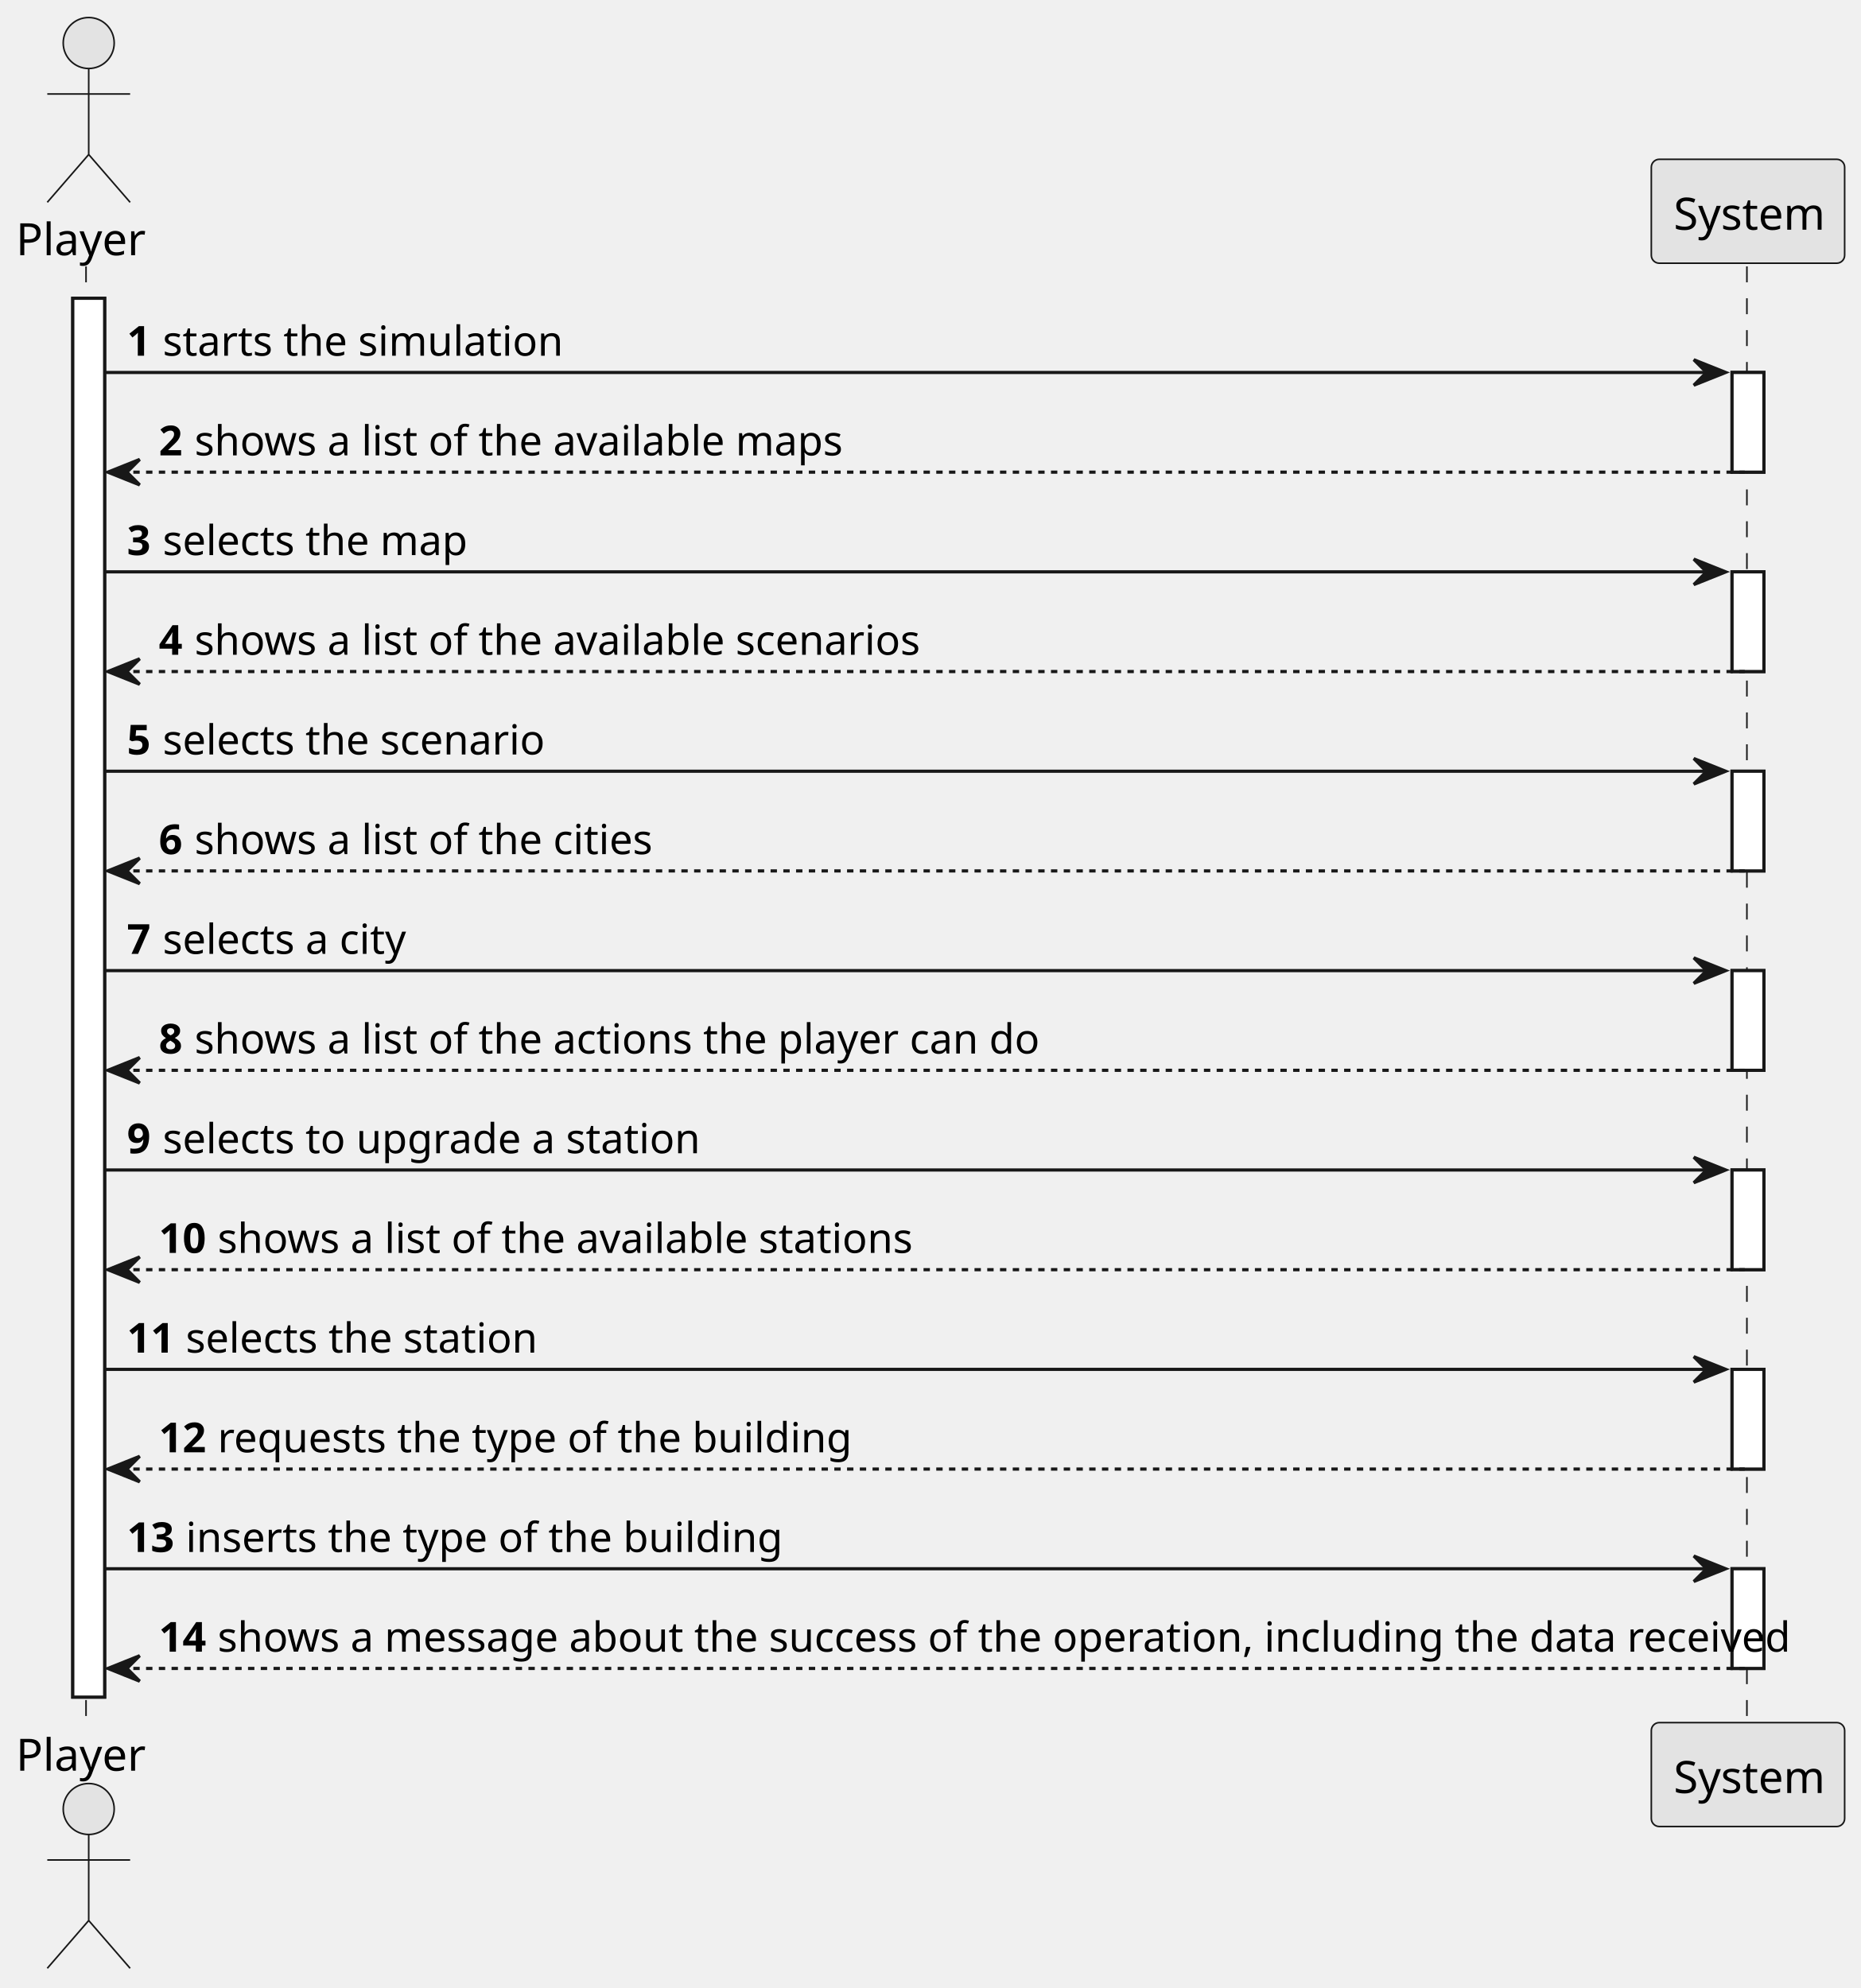
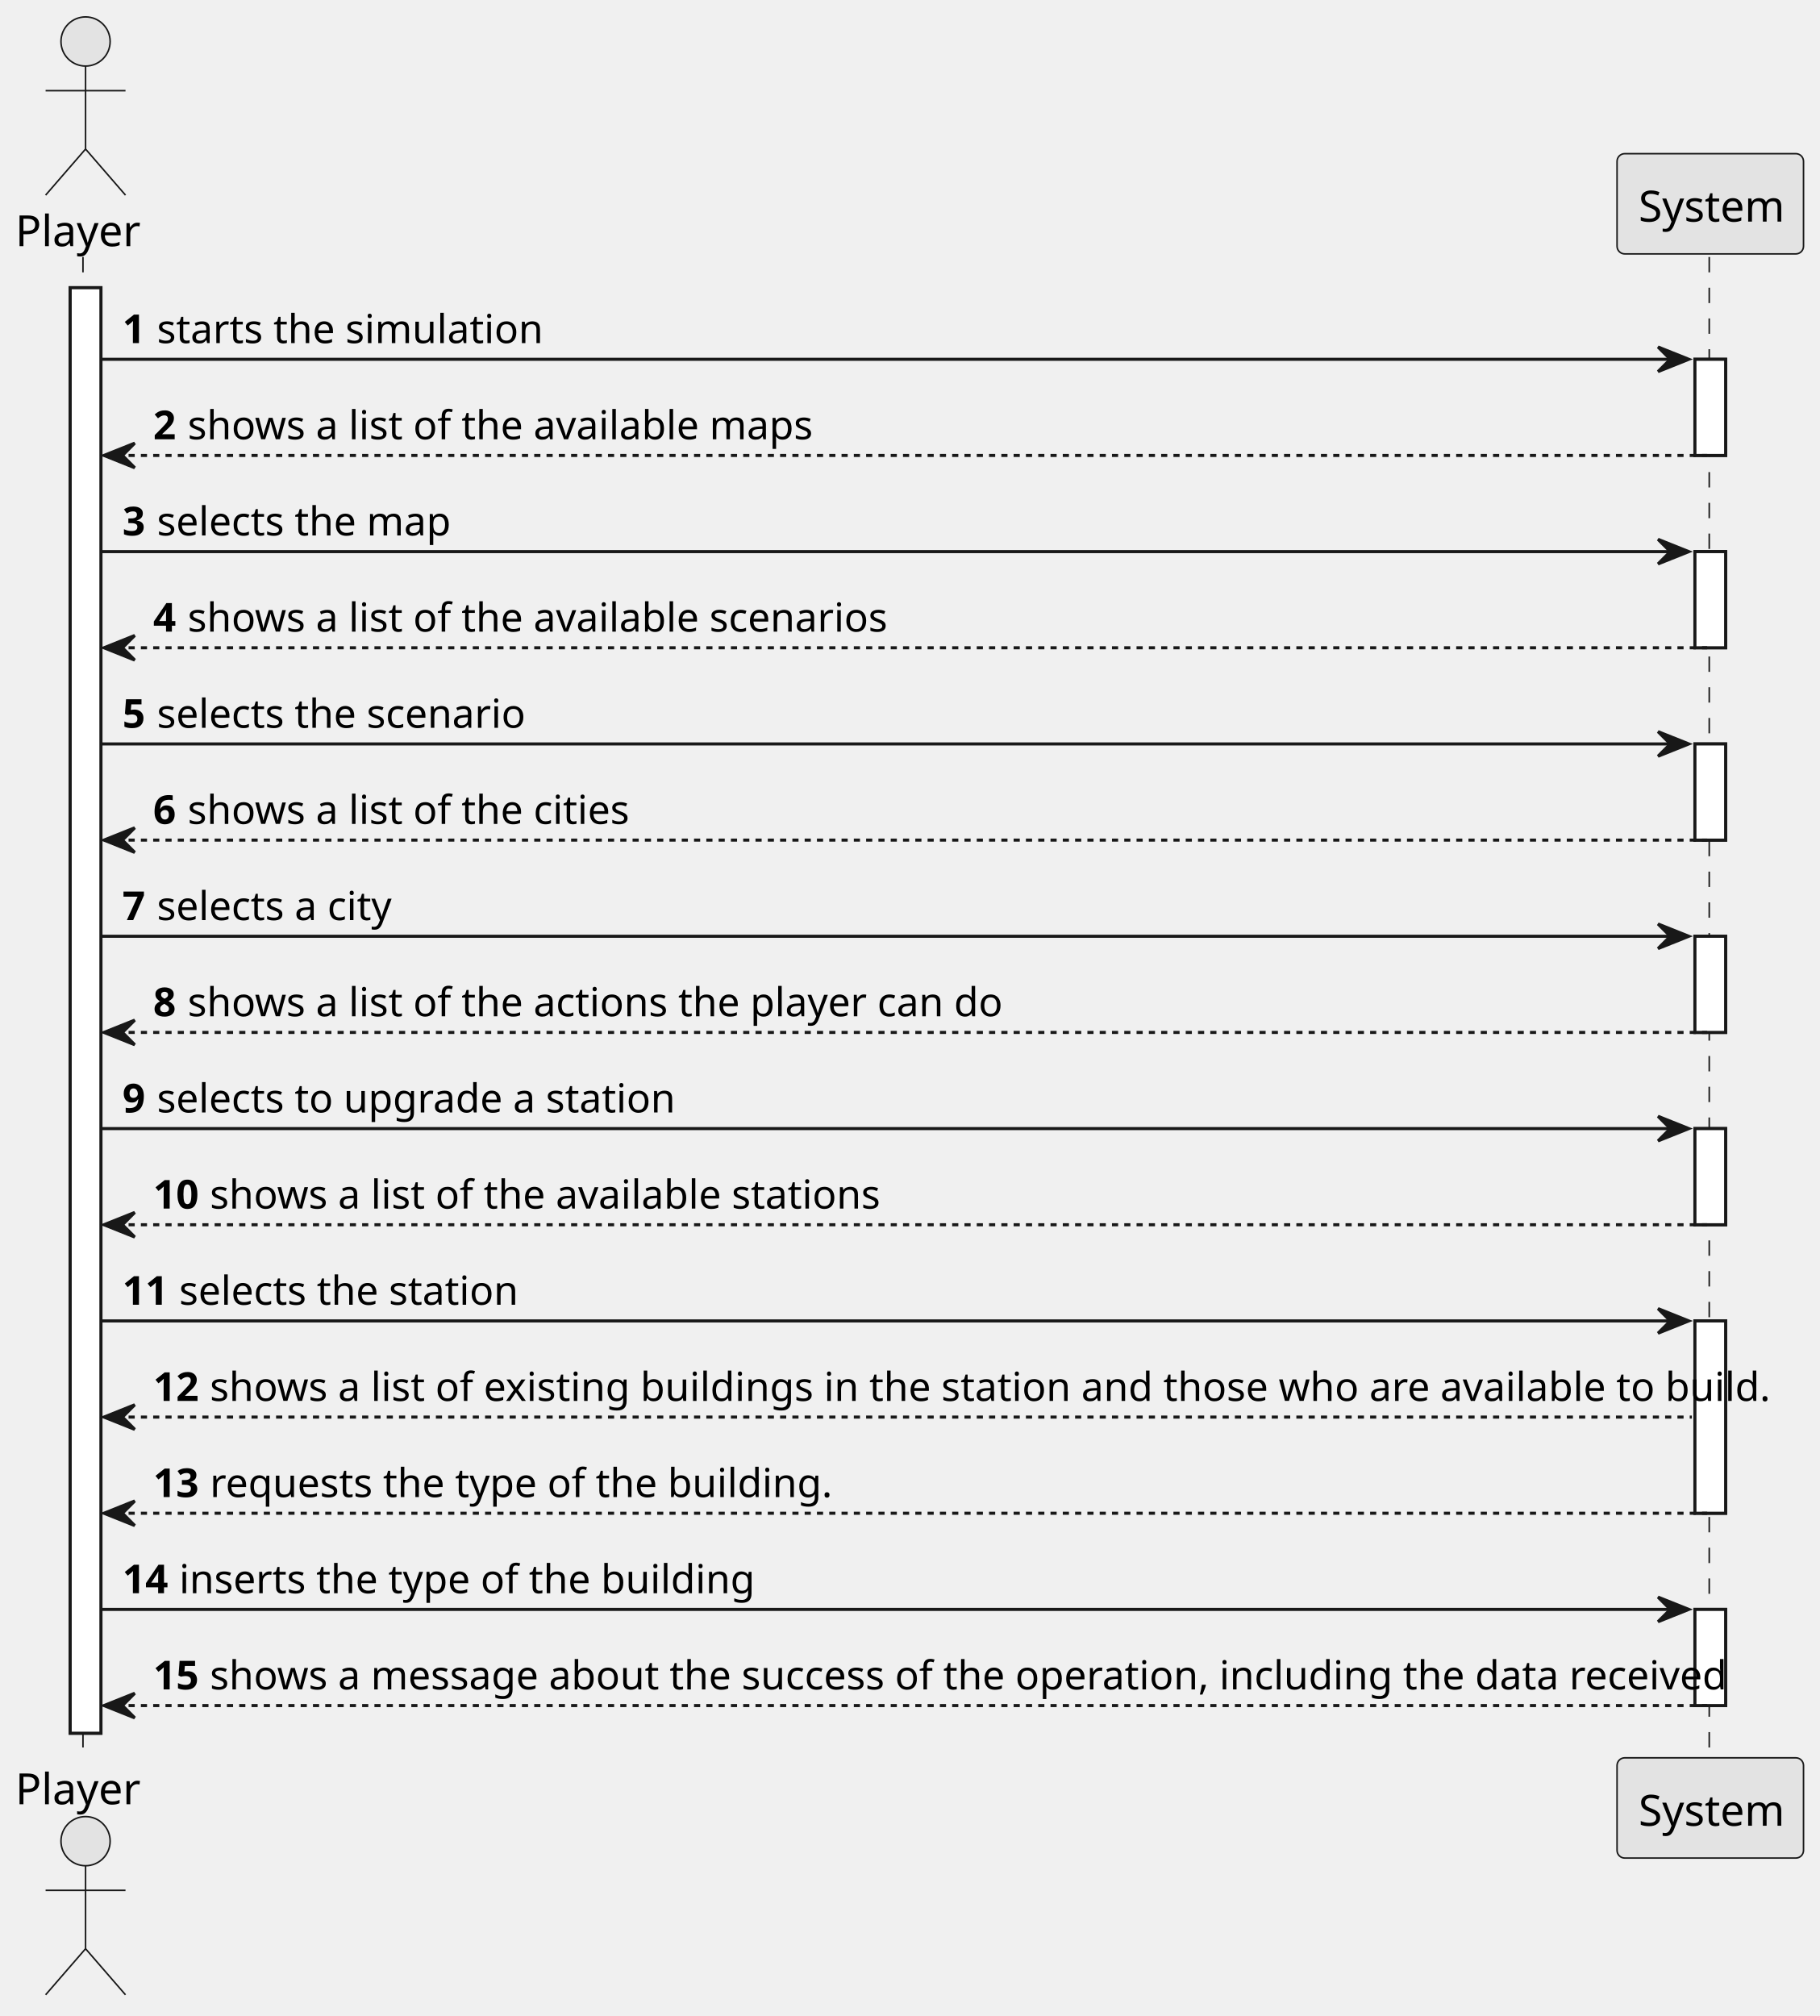
- <svg xmlns="http://www.w3.org/2000/svg" contentStyleType="text/css" height="624px" preserveAspectRatio="none" style="width:584px;height:624px;background:#FFFFFF;" version="1.1" viewBox="0 0 584 624" width="584px" zoomAndPan="magnify">
+ <svg xmlns="http://www.w3.org/2000/svg" contentStyleType="text/css" height="656px" preserveAspectRatio="none" style="width:592px;height:656px;background:#FFFFFF;" version="1.1" viewBox="0 0 592 656" width="592px" zoomAndPan="magnify">
  <defs />
  <g>
-     <rect fill="#FFFFFF" height="439.074" style="stroke:#181818;stroke-width:1.0;" width="10" x="22.841" y="93.621" />
-     <rect fill="#FFFFFF" height="31.291" style="stroke:#181818;stroke-width:1.0;" width="10" x="543.593" y="116.912" />
-     <rect fill="#FFFFFF" height="31.291" style="stroke:#181818;stroke-width:1.0;" width="10" x="543.593" y="179.494" />
-     <rect fill="#FFFFFF" height="31.291" style="stroke:#181818;stroke-width:1.0;" width="10" x="543.593" y="242.076" />
-     <rect fill="#FFFFFF" height="31.291" style="stroke:#181818;stroke-width:1.0;" width="10" x="543.593" y="304.658" />
-     <rect fill="#FFFFFF" height="31.291" style="stroke:#181818;stroke-width:1.0;" width="10" x="543.593" y="367.24" />
-     <rect fill="#FFFFFF" height="31.291" style="stroke:#181818;stroke-width:1.0;" width="10" x="543.593" y="429.822" />
-     <rect fill="#FFFFFF" height="31.291" style="stroke:#181818;stroke-width:1.0;" width="10" x="543.593" y="492.404" />
-     <line style="stroke:#181818;stroke-width:0.5;stroke-dasharray:5.0,5.0;" x1="27" x2="27" y1="83.621" y2="541.695" />
-     <line style="stroke:#181818;stroke-width:0.5;stroke-dasharray:5.0,5.0;" x1="548.255" x2="548.255" y1="83.621" y2="541.695" />
+     <rect fill="#FFFFFF" height="470.365" style="stroke:#181818;stroke-width:1.0;" width="10" x="22.841" y="93.621" />
+     <rect fill="#FFFFFF" height="31.291" style="stroke:#181818;stroke-width:1.0;" width="10" x="551.534" y="116.912" />
+     <rect fill="#FFFFFF" height="31.291" style="stroke:#181818;stroke-width:1.0;" width="10" x="551.534" y="179.494" />
+     <rect fill="#FFFFFF" height="31.291" style="stroke:#181818;stroke-width:1.0;" width="10" x="551.534" y="242.076" />
+     <rect fill="#FFFFFF" height="31.291" style="stroke:#181818;stroke-width:1.0;" width="10" x="551.534" y="304.658" />
+     <rect fill="#FFFFFF" height="31.291" style="stroke:#181818;stroke-width:1.0;" width="10" x="551.534" y="367.24" />
+     <rect fill="#FFFFFF" height="62.582" style="stroke:#181818;stroke-width:1.0;" width="10" x="551.534" y="429.822" />
+     <rect fill="#FFFFFF" height="31.291" style="stroke:#181818;stroke-width:1.0;" width="10" x="551.534" y="523.695" />
+     <line style="stroke:#181818;stroke-width:0.5;stroke-dasharray:5.0,5.0;" x1="27" x2="27" y1="83.621" y2="572.986" />
+     <line style="stroke:#181818;stroke-width:0.5;stroke-dasharray:5.0,5.0;" x1="556.196" x2="556.196" y1="83.621" y2="572.986" />
    <text fill="#000000" font-family="sans-serif" font-size="14" lengthAdjust="spacing" textLength="39.683" x="5" y="80.107">Player</text>
    <ellipse cx="27.841" cy="13.5" fill="#E3E3E3" rx="8" ry="8" style="stroke:#181818;stroke-width:0.5;" />
    <path d="M27.841,21.5 L27.841,48.5 M14.841,29.5 L40.841,29.5 M27.841,48.5 L14.841,63.5 M27.841,48.5 L40.841,63.5 " fill="none" style="stroke:#181818;stroke-width:0.5;" />
-     <text fill="#000000" font-family="sans-serif" font-size="14" lengthAdjust="spacing" textLength="39.683" x="5" y="555.803">Player</text>
-     <ellipse cx="27.841" cy="567.816" fill="#E3E3E3" rx="8" ry="8" style="stroke:#181818;stroke-width:0.5;" />
-     <path d="M27.841,575.816 L27.841,602.816 M14.841,583.816 L40.841,583.816 M27.841,602.816 L14.841,617.816 M27.841,602.816 L40.841,617.816 " fill="none" style="stroke:#181818;stroke-width:0.5;" />
-     <rect fill="#E3E3E3" height="32.621" rx="2.5" ry="2.5" style="stroke:#181818;stroke-width:0.5;" width="60.676" x="518.255" y="50" />
-     <text fill="#000000" font-family="sans-serif" font-size="14" lengthAdjust="spacing" textLength="46.676" x="525.255" y="72.107">System</text>
-     <rect fill="#E3E3E3" height="32.621" rx="2.5" ry="2.5" style="stroke:#181818;stroke-width:0.5;" width="60.676" x="518.255" y="540.695" />
-     <text fill="#000000" font-family="sans-serif" font-size="14" lengthAdjust="spacing" textLength="46.676" x="525.255" y="562.803">System</text>
-     <rect fill="#FFFFFF" height="439.074" style="stroke:#181818;stroke-width:1.0;" width="10" x="22.841" y="93.621" />
-     <rect fill="#FFFFFF" height="31.291" style="stroke:#181818;stroke-width:1.0;" width="10" x="543.593" y="116.912" />
-     <rect fill="#FFFFFF" height="31.291" style="stroke:#181818;stroke-width:1.0;" width="10" x="543.593" y="179.494" />
-     <rect fill="#FFFFFF" height="31.291" style="stroke:#181818;stroke-width:1.0;" width="10" x="543.593" y="242.076" />
-     <rect fill="#FFFFFF" height="31.291" style="stroke:#181818;stroke-width:1.0;" width="10" x="543.593" y="304.658" />
-     <rect fill="#FFFFFF" height="31.291" style="stroke:#181818;stroke-width:1.0;" width="10" x="543.593" y="367.24" />
-     <rect fill="#FFFFFF" height="31.291" style="stroke:#181818;stroke-width:1.0;" width="10" x="543.593" y="429.822" />
-     <rect fill="#FFFFFF" height="31.291" style="stroke:#181818;stroke-width:1.0;" width="10" x="543.593" y="492.404" />
-     <polygon fill="#181818" points="531.593,112.912,541.593,116.912,531.593,120.912,535.593,116.912" style="stroke:#181818;stroke-width:1.0;" />
-     <line style="stroke:#181818;stroke-width:1.0;" x1="32.841" x2="537.593" y1="116.912" y2="116.912" />
+     <text fill="#000000" font-family="sans-serif" font-size="14" lengthAdjust="spacing" textLength="39.683" x="5" y="587.094">Player</text>
+     <ellipse cx="27.841" cy="599.107" fill="#E3E3E3" rx="8" ry="8" style="stroke:#181818;stroke-width:0.5;" />
+     <path d="M27.841,607.107 L27.841,634.107 M14.841,615.107 L40.841,615.107 M27.841,634.107 L14.841,649.107 M27.841,634.107 L40.841,649.107 " fill="none" style="stroke:#181818;stroke-width:0.5;" />
+     <rect fill="#E3E3E3" height="32.621" rx="2.5" ry="2.5" style="stroke:#181818;stroke-width:0.5;" width="60.676" x="526.196" y="50" />
+     <text fill="#000000" font-family="sans-serif" font-size="14" lengthAdjust="spacing" textLength="46.676" x="533.196" y="72.107">System</text>
+     <rect fill="#E3E3E3" height="32.621" rx="2.5" ry="2.5" style="stroke:#181818;stroke-width:0.5;" width="60.676" x="526.196" y="571.986" />
+     <text fill="#000000" font-family="sans-serif" font-size="14" lengthAdjust="spacing" textLength="46.676" x="533.196" y="594.094">System</text>
+     <rect fill="#FFFFFF" height="470.365" style="stroke:#181818;stroke-width:1.0;" width="10" x="22.841" y="93.621" />
+     <rect fill="#FFFFFF" height="31.291" style="stroke:#181818;stroke-width:1.0;" width="10" x="551.534" y="116.912" />
+     <rect fill="#FFFFFF" height="31.291" style="stroke:#181818;stroke-width:1.0;" width="10" x="551.534" y="179.494" />
+     <rect fill="#FFFFFF" height="31.291" style="stroke:#181818;stroke-width:1.0;" width="10" x="551.534" y="242.076" />
+     <rect fill="#FFFFFF" height="31.291" style="stroke:#181818;stroke-width:1.0;" width="10" x="551.534" y="304.658" />
+     <rect fill="#FFFFFF" height="31.291" style="stroke:#181818;stroke-width:1.0;" width="10" x="551.534" y="367.24" />
+     <rect fill="#FFFFFF" height="62.582" style="stroke:#181818;stroke-width:1.0;" width="10" x="551.534" y="429.822" />
+     <rect fill="#FFFFFF" height="31.291" style="stroke:#181818;stroke-width:1.0;" width="10" x="551.534" y="523.695" />
+     <polygon fill="#181818" points="539.534,112.912,549.534,116.912,539.534,120.912,543.534,116.912" style="stroke:#181818;stroke-width:1.0;" />
+     <line style="stroke:#181818;stroke-width:1.0;" x1="32.841" x2="545.534" y1="116.912" y2="116.912" />
    <text fill="#000000" font-family="sans-serif" font-size="13" font-weight="bold" lengthAdjust="spacing" textLength="7.23" x="39.841" y="111.649">1</text>
    <text fill="#000000" font-family="sans-serif" font-size="13" lengthAdjust="spacing" textLength="115.603" x="51.071" y="111.649">starts the simulation</text>
    <polygon fill="#181818" points="43.841,144.203,33.841,148.203,43.841,152.203,39.841,148.203" style="stroke:#181818;stroke-width:1.0;" />
-     <line style="stroke:#181818;stroke-width:1.0;stroke-dasharray:2.0,2.0;" x1="37.841" x2="547.593" y1="148.203" y2="148.203" />
+     <line style="stroke:#181818;stroke-width:1.0;stroke-dasharray:2.0,2.0;" x1="37.841" x2="555.534" y1="148.203" y2="148.203" />
    <text fill="#000000" font-family="sans-serif" font-size="13" font-weight="bold" lengthAdjust="spacing" textLength="7.23" x="49.841" y="142.94">2</text>
    <text fill="#000000" font-family="sans-serif" font-size="13" lengthAdjust="spacing" textLength="193.654" x="61.071" y="142.94">shows a list of the available maps</text>
-     <polygon fill="#181818" points="531.593,175.494,541.593,179.494,531.593,183.494,535.593,179.494" style="stroke:#181818;stroke-width:1.0;" />
-     <line style="stroke:#181818;stroke-width:1.0;" x1="32.841" x2="537.593" y1="179.494" y2="179.494" />
+     <polygon fill="#181818" points="539.534,175.494,549.534,179.494,539.534,183.494,543.534,179.494" style="stroke:#181818;stroke-width:1.0;" />
+     <line style="stroke:#181818;stroke-width:1.0;" x1="32.841" x2="545.534" y1="179.494" y2="179.494" />
    <text fill="#000000" font-family="sans-serif" font-size="13" font-weight="bold" lengthAdjust="spacing" textLength="7.23" x="39.841" y="174.231">3</text>
    <text fill="#000000" font-family="sans-serif" font-size="13" lengthAdjust="spacing" textLength="91.044" x="51.071" y="174.231">selects the map</text>
    <polygon fill="#181818" points="43.841,206.785,33.841,210.785,43.841,214.785,39.841,210.785" style="stroke:#181818;stroke-width:1.0;" />
-     <line style="stroke:#181818;stroke-width:1.0;stroke-dasharray:2.0,2.0;" x1="37.841" x2="547.593" y1="210.785" y2="210.785" />
+     <line style="stroke:#181818;stroke-width:1.0;stroke-dasharray:2.0,2.0;" x1="37.841" x2="555.534" y1="210.785" y2="210.785" />
    <text fill="#000000" font-family="sans-serif" font-size="13" font-weight="bold" lengthAdjust="spacing" textLength="7.23" x="49.841" y="205.523">4</text>
    <text fill="#000000" font-family="sans-serif" font-size="13" lengthAdjust="spacing" textLength="217.502" x="61.071" y="205.523">shows a list of the available scenarios</text>
-     <polygon fill="#181818" points="531.593,238.076,541.593,242.076,531.593,246.076,535.593,242.076" style="stroke:#181818;stroke-width:1.0;" />
-     <line style="stroke:#181818;stroke-width:1.0;" x1="32.841" x2="537.593" y1="242.076" y2="242.076" />
+     <polygon fill="#181818" points="539.534,238.076,549.534,242.076,539.534,246.076,543.534,242.076" style="stroke:#181818;stroke-width:1.0;" />
+     <line style="stroke:#181818;stroke-width:1.0;" x1="32.841" x2="545.534" y1="242.076" y2="242.076" />
    <text fill="#000000" font-family="sans-serif" font-size="13" font-weight="bold" lengthAdjust="spacing" textLength="7.23" x="39.841" y="236.814">5</text>
    <text fill="#000000" font-family="sans-serif" font-size="13" lengthAdjust="spacing" textLength="114.893" x="51.071" y="236.814">selects the scenario</text>
    <polygon fill="#181818" points="43.841,269.367,33.841,273.367,43.841,277.367,39.841,273.367" style="stroke:#181818;stroke-width:1.0;" />
-     <line style="stroke:#181818;stroke-width:1.0;stroke-dasharray:2.0,2.0;" x1="37.841" x2="547.593" y1="273.367" y2="273.367" />
+     <line style="stroke:#181818;stroke-width:1.0;stroke-dasharray:2.0,2.0;" x1="37.841" x2="555.534" y1="273.367" y2="273.367" />
    <text fill="#000000" font-family="sans-serif" font-size="13" font-weight="bold" lengthAdjust="spacing" textLength="7.23" x="49.841" y="268.104">6</text>
    <text fill="#000000" font-family="sans-serif" font-size="13" lengthAdjust="spacing" textLength="136.557" x="61.071" y="268.104">shows a list of the cities</text>
-     <polygon fill="#181818" points="531.593,300.658,541.593,304.658,531.593,308.658,535.593,304.658" style="stroke:#181818;stroke-width:1.0;" />
-     <line style="stroke:#181818;stroke-width:1.0;" x1="32.841" x2="537.593" y1="304.658" y2="304.658" />
+     <polygon fill="#181818" points="539.534,300.658,549.534,304.658,539.534,308.658,543.534,304.658" style="stroke:#181818;stroke-width:1.0;" />
+     <line style="stroke:#181818;stroke-width:1.0;" x1="32.841" x2="545.534" y1="304.658" y2="304.658" />
    <text fill="#000000" font-family="sans-serif" font-size="13" font-weight="bold" lengthAdjust="spacing" textLength="7.23" x="39.841" y="299.396">7</text>
    <text fill="#000000" font-family="sans-serif" font-size="13" lengthAdjust="spacing" textLength="74.414" x="51.071" y="299.396">selects a city</text>
    <polygon fill="#181818" points="43.841,331.949,33.841,335.949,43.841,339.949,39.841,335.949" style="stroke:#181818;stroke-width:1.0;" />
-     <line style="stroke:#181818;stroke-width:1.0;stroke-dasharray:2.0,2.0;" x1="37.841" x2="547.593" y1="335.949" y2="335.949" />
+     <line style="stroke:#181818;stroke-width:1.0;stroke-dasharray:2.0,2.0;" x1="37.841" x2="555.534" y1="335.949" y2="335.949" />
    <text fill="#000000" font-family="sans-serif" font-size="13" font-weight="bold" lengthAdjust="spacing" textLength="7.23" x="49.841" y="330.687">8</text>
    <text fill="#000000" font-family="sans-serif" font-size="13" lengthAdjust="spacing" textLength="251.475" x="61.071" y="330.687">shows a list of the actions the player can do</text>
-     <polygon fill="#181818" points="531.593,363.24,541.593,367.24,531.593,371.24,535.593,367.24" style="stroke:#181818;stroke-width:1.0;" />
-     <line style="stroke:#181818;stroke-width:1.0;" x1="32.841" x2="537.593" y1="367.24" y2="367.24" />
+     <polygon fill="#181818" points="539.534,363.24,549.534,367.24,539.534,371.24,543.534,367.24" style="stroke:#181818;stroke-width:1.0;" />
+     <line style="stroke:#181818;stroke-width:1.0;" x1="32.841" x2="545.534" y1="367.24" y2="367.24" />
    <text fill="#000000" font-family="sans-serif" font-size="13" font-weight="bold" lengthAdjust="spacing" textLength="7.23" x="39.841" y="361.978">9</text>
    <text fill="#000000" font-family="sans-serif" font-size="13" lengthAdjust="spacing" textLength="158.99" x="51.071" y="361.978">selects to upgrade a station</text>
    <polygon fill="#181818" points="43.841,394.531,33.841,398.531,43.841,402.531,39.841,398.531" style="stroke:#181818;stroke-width:1.0;" />
-     <line style="stroke:#181818;stroke-width:1.0;stroke-dasharray:2.0,2.0;" x1="37.841" x2="547.593" y1="398.531" y2="398.531" />
+     <line style="stroke:#181818;stroke-width:1.0;stroke-dasharray:2.0,2.0;" x1="37.841" x2="555.534" y1="398.531" y2="398.531" />
    <text fill="#000000" font-family="sans-serif" font-size="13" font-weight="bold" lengthAdjust="spacing" textLength="14.46" x="49.841" y="393.269">10</text>
    <text fill="#000000" font-family="sans-serif" font-size="13" lengthAdjust="spacing" textLength="206.667" x="68.301" y="393.269">shows a list of the available stations</text>
-     <polygon fill="#181818" points="531.593,425.822,541.593,429.822,531.593,433.822,535.593,429.822" style="stroke:#181818;stroke-width:1.0;" />
-     <line style="stroke:#181818;stroke-width:1.0;" x1="32.841" x2="537.593" y1="429.822" y2="429.822" />
+     <polygon fill="#181818" points="539.534,425.822,549.534,429.822,539.534,433.822,543.534,429.822" style="stroke:#181818;stroke-width:1.0;" />
+     <line style="stroke:#181818;stroke-width:1.0;" x1="32.841" x2="545.534" y1="429.822" y2="429.822" />
    <text fill="#000000" font-family="sans-serif" font-size="13" font-weight="bold" lengthAdjust="spacing" textLength="14.46" x="39.841" y="424.56">11</text>
    <text fill="#000000" font-family="sans-serif" font-size="13" lengthAdjust="spacing" textLength="104.057" x="58.301" y="424.56">selects the station</text>
    <polygon fill="#181818" points="43.841,457.113,33.841,461.113,43.841,465.113,39.841,461.113" style="stroke:#181818;stroke-width:1.0;" />
-     <line style="stroke:#181818;stroke-width:1.0;stroke-dasharray:2.0,2.0;" x1="37.841" x2="547.593" y1="461.113" y2="461.113" />
+     <line style="stroke:#181818;stroke-width:1.0;stroke-dasharray:2.0,2.0;" x1="37.841" x2="550.534" y1="461.113" y2="461.113" />
    <text fill="#000000" font-family="sans-serif" font-size="13" font-weight="bold" lengthAdjust="spacing" textLength="14.46" x="49.841" y="455.851">12</text>
-     <text fill="#000000" font-family="sans-serif" font-size="13" lengthAdjust="spacing" textLength="184.292" x="68.301" y="455.851">requests the type of the building</text>
-     <polygon fill="#181818" points="531.593,488.404,541.593,492.404,531.593,496.404,535.593,492.404" style="stroke:#181818;stroke-width:1.0;" />
-     <line style="stroke:#181818;stroke-width:1.0;" x1="32.841" x2="537.593" y1="492.404" y2="492.404" />
-     <text fill="#000000" font-family="sans-serif" font-size="13" font-weight="bold" lengthAdjust="spacing" textLength="14.46" x="39.841" y="487.142">13</text>
-     <text fill="#000000" font-family="sans-serif" font-size="13" lengthAdjust="spacing" textLength="172.72" x="58.301" y="487.142">inserts the type of the building</text>
-     <polygon fill="#181818" points="43.841,519.695,33.841,523.695,43.841,527.695,39.841,523.695" style="stroke:#181818;stroke-width:1.0;" />
-     <line style="stroke:#181818;stroke-width:1.0;stroke-dasharray:2.0,2.0;" x1="37.841" x2="547.593" y1="523.695" y2="523.695" />
-     <text fill="#000000" font-family="sans-serif" font-size="13" font-weight="bold" lengthAdjust="spacing" textLength="14.46" x="49.841" y="518.433">14</text>
-     <text fill="#000000" font-family="sans-serif" font-size="13" lengthAdjust="spacing" textLength="468.292" x="68.301" y="518.433">shows a message about the success of the operation, including the data received</text>
+     <text fill="#000000" font-family="sans-serif" font-size="13" lengthAdjust="spacing" textLength="476.233" x="68.301" y="455.851">shows a list of existing buildings in the station and those who are available to build.</text>
+     <polygon fill="#181818" points="43.841,488.404,33.841,492.404,43.841,496.404,39.841,492.404" style="stroke:#181818;stroke-width:1.0;" />
+     <line style="stroke:#181818;stroke-width:1.0;stroke-dasharray:2.0,2.0;" x1="37.841" x2="555.534" y1="492.404" y2="492.404" />
+     <text fill="#000000" font-family="sans-serif" font-size="13" font-weight="bold" lengthAdjust="spacing" textLength="14.46" x="49.841" y="487.142">13</text>
+     <text fill="#000000" font-family="sans-serif" font-size="13" lengthAdjust="spacing" textLength="187.903" x="68.301" y="487.142">requests the type of the building.</text>
+     <polygon fill="#181818" points="539.534,519.695,549.534,523.695,539.534,527.695,543.534,523.695" style="stroke:#181818;stroke-width:1.0;" />
+     <line style="stroke:#181818;stroke-width:1.0;" x1="32.841" x2="545.534" y1="523.695" y2="523.695" />
+     <text fill="#000000" font-family="sans-serif" font-size="13" font-weight="bold" lengthAdjust="spacing" textLength="14.46" x="39.841" y="518.433">14</text>
+     <text fill="#000000" font-family="sans-serif" font-size="13" lengthAdjust="spacing" textLength="172.72" x="58.301" y="518.433">inserts the type of the building</text>
+     <polygon fill="#181818" points="43.841,550.986,33.841,554.986,43.841,558.986,39.841,554.986" style="stroke:#181818;stroke-width:1.0;" />
+     <line style="stroke:#181818;stroke-width:1.0;stroke-dasharray:2.0,2.0;" x1="37.841" x2="555.534" y1="554.986" y2="554.986" />
+     <text fill="#000000" font-family="sans-serif" font-size="13" font-weight="bold" lengthAdjust="spacing" textLength="14.46" x="49.841" y="549.724">15</text>
+     <text fill="#000000" font-family="sans-serif" font-size="13" lengthAdjust="spacing" textLength="468.292" x="68.301" y="549.724">shows a message about the success of the operation, including the data received</text>
  </g>
</svg>
